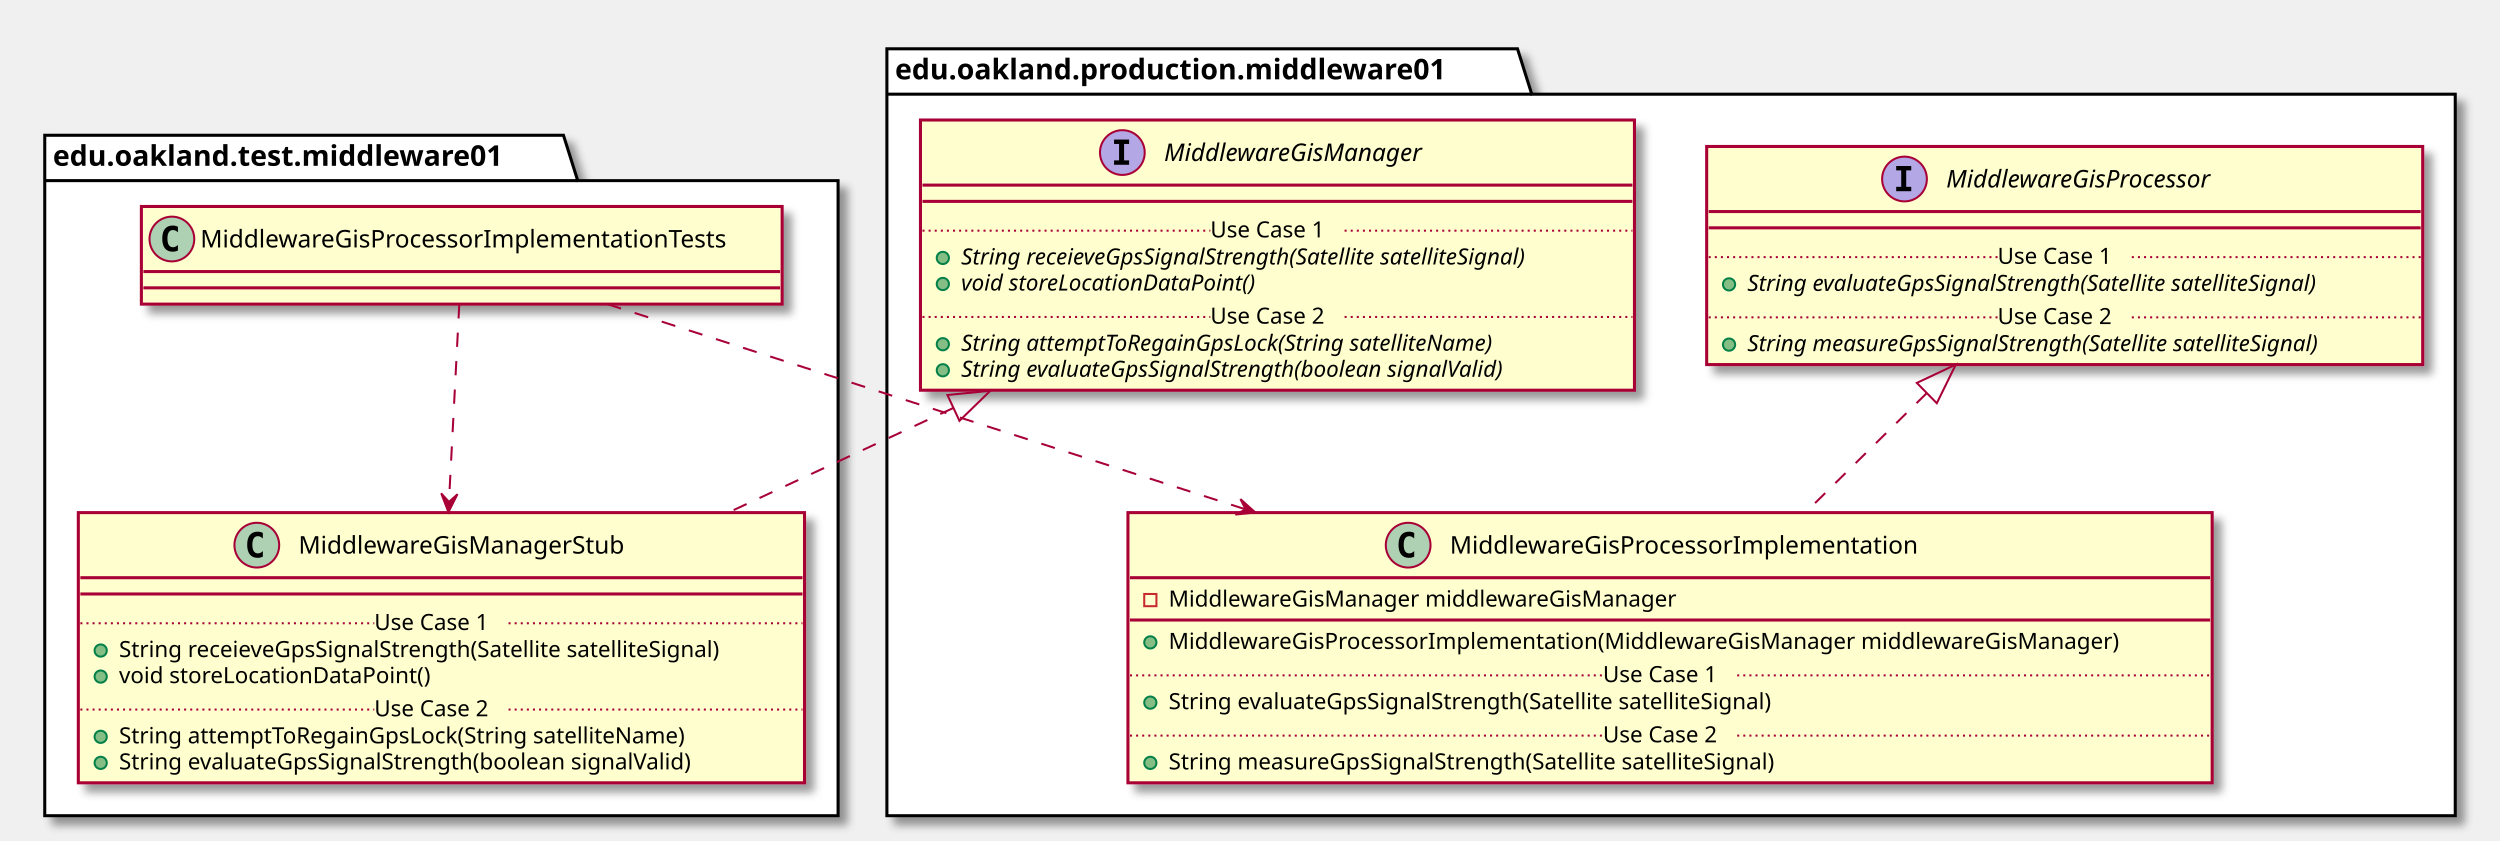
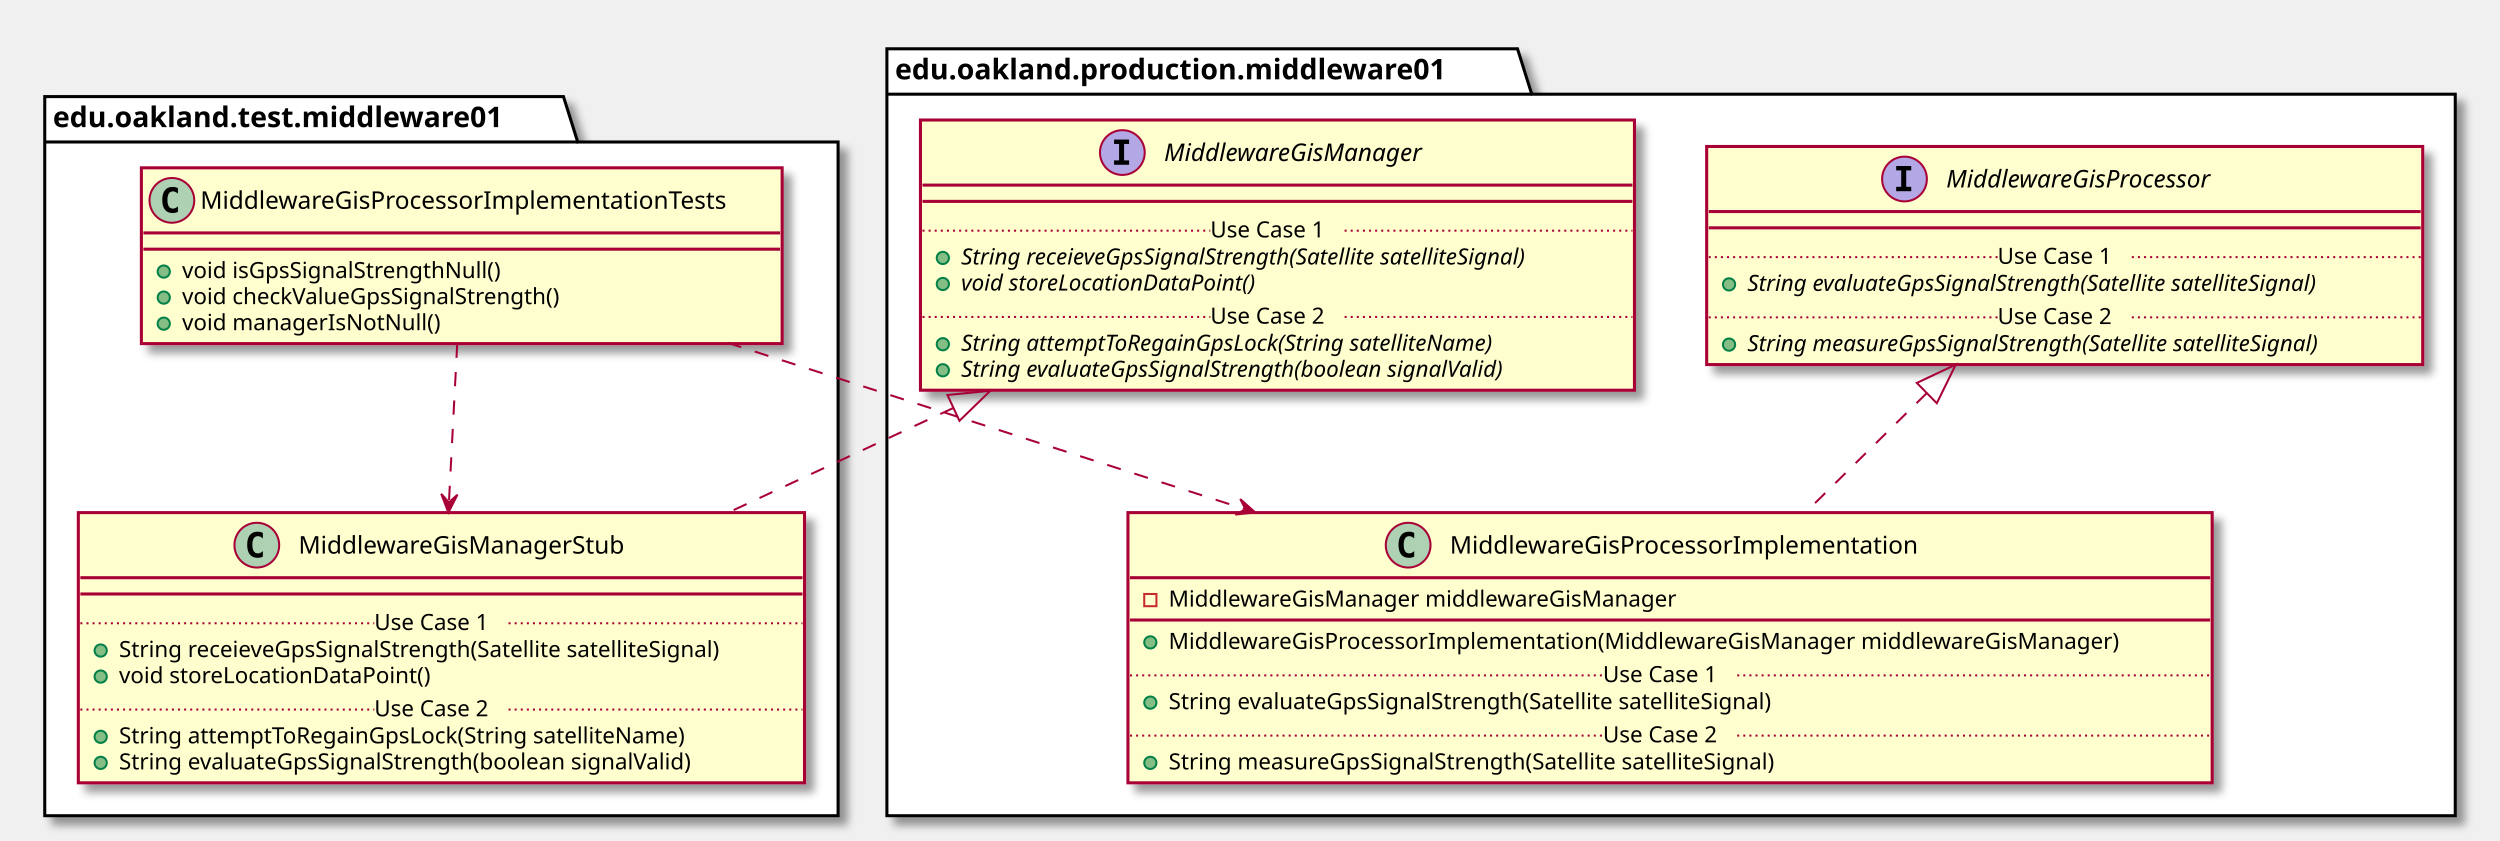
<svg xmlns="http://www.w3.org/2000/svg" contentScriptType="application/ecmascript" contentStyleType="text/css" height="413px" preserveAspectRatio="none" style="width:1229px;height:413px;" version="1.1" viewBox="0 0 1229 413" width="1229px" zoomAndPan="magnify">
  <defs>
-     <filter height="300%" id="flamjgxvxid6q" width="300%" x="-1" y="-1">
+     <filter height="300%" id="f8sr6fnv9gew5" width="300%" x="-1" y="-1">
      <feGaussianBlur result="blurOut" stdDeviation="2.0" />
      <feColorMatrix in="blurOut" result="blurOut2" type="matrix" values="0 0 0 0 0 0 0 0 0 0 0 0 0 0 0 0 0 0 .4 0" />
      <feOffset dx="4.0" dy="4.0" in="blurOut2" result="blurOut3" />
      <feBlend in="SourceGraphic" in2="blurOut3" mode="normal" />
    </filter>
  </defs>
  <g>
-     <polygon fill="#FFFFFF" filter="url(#flamjgxvxid6q)" points="22,66.5,277,66.5,284,88.797,412,88.797,412,401,22,401,22,66.5" style="stroke: #000000; stroke-width: 1.5;" />
-     <line style="stroke: #000000; stroke-width: 1.5;" x1="22" x2="284" y1="88.797" y2="88.797" />
-     <text fill="#000000" font-family="sans-serif" font-size="14" font-weight="bold" lengthAdjust="spacingAndGlyphs" textLength="249" x="26" y="81.495">edu.oakland.test.middleware01</text>
-     <polygon fill="#FFFFFF" filter="url(#flamjgxvxid6q)" points="436,24,746,24,753,46.297,1207,46.297,1207,401,436,401,436,24" style="stroke: #000000; stroke-width: 1.5;" />
+     <polygon fill="#FFFFFF" filter="url(#f8sr6fnv9gew5)" points="22,47.5,277,47.5,284,69.797,412,69.797,412,401,22,401,22,47.5" style="stroke: #000000; stroke-width: 1.5;" />
+     <line style="stroke: #000000; stroke-width: 1.5;" x1="22" x2="284" y1="69.797" y2="69.797" />
+     <text fill="#000000" font-family="sans-serif" font-size="14" font-weight="bold" lengthAdjust="spacingAndGlyphs" textLength="249" x="26" y="62.495">edu.oakland.test.middleware01</text>
+     <polygon fill="#FFFFFF" filter="url(#f8sr6fnv9gew5)" points="436,24,746,24,753,46.297,1207,46.297,1207,401,436,401,436,24" style="stroke: #000000; stroke-width: 1.5;" />
    <line style="stroke: #000000; stroke-width: 1.5;" x1="436" x2="753" y1="46.297" y2="46.297" />
    <text fill="#000000" font-family="sans-serif" font-size="14" font-weight="bold" lengthAdjust="spacingAndGlyphs" textLength="304" x="440" y="38.995">edu.oakland.production.middleware01</text>
-     <rect fill="#FEFECE" filter="url(#flamjgxvxid6q)" height="48" id="MiddlewareGisProcessorImplementationTests" style="stroke: #A80036; stroke-width: 1.5;" width="315" x="69.5" y="101.5" />
-     <ellipse cx="84.5" cy="117.5" fill="#ADD1B2" rx="11" ry="11" style="stroke: #A80036; stroke-width: 1.0;" />
-     <path d="M87.469,123.141 Q86.891,123.438 86.25,123.578 Q85.609,123.734 84.906,123.734 Q82.406,123.734 81.078,122.094 Q79.766,120.438 79.766,117.312 Q79.766,114.188 81.078,112.531 Q82.406,110.875 84.906,110.875 Q85.609,110.875 86.25,111.031 Q86.906,111.188 87.469,111.484 L87.469,114.203 Q86.844,113.625 86.25,113.359 Q85.656,113.078 85.031,113.078 Q83.688,113.078 83,114.156 Q82.312,115.219 82.312,117.312 Q82.312,119.406 83,120.484 Q83.688,121.547 85.031,121.547 Q85.656,121.547 86.25,121.281 Q86.844,121 87.469,120.422 L87.469,123.141 Z " />
-     <text fill="#000000" font-family="sans-serif" font-size="12" lengthAdjust="spacingAndGlyphs" textLength="283" x="98.5" y="121.654">MiddlewareGisProcessorImplementationTests</text>
-     <line style="stroke: #A80036; stroke-width: 1.5;" x1="70.5" x2="383.5" y1="133.5" y2="133.5" />
-     <line style="stroke: #A80036; stroke-width: 1.5;" x1="70.5" x2="383.5" y1="141.5" y2="141.5" />
-     <rect fill="#FEFECE" filter="url(#flamjgxvxid6q)" height="132.828" id="MiddlewareGisManagerStub" style="stroke: #A80036; stroke-width: 1.5;" width="357" x="38.5" y="252" />
+     <rect fill="#FEFECE" filter="url(#f8sr6fnv9gew5)" height="86.414" id="MiddlewareGisProcessorImplementationTests" style="stroke: #A80036; stroke-width: 1.5;" width="315" x="69.5" y="82.5" />
+     <ellipse cx="84.5" cy="98.5" fill="#ADD1B2" rx="11" ry="11" style="stroke: #A80036; stroke-width: 1.0;" />
+     <path d="M87.469,104.141 Q86.891,104.438 86.25,104.578 Q85.609,104.734 84.906,104.734 Q82.406,104.734 81.078,103.094 Q79.766,101.438 79.766,98.312 Q79.766,95.188 81.078,93.531 Q82.406,91.875 84.906,91.875 Q85.609,91.875 86.25,92.031 Q86.906,92.188 87.469,92.484 L87.469,95.203 Q86.844,94.625 86.25,94.359 Q85.656,94.078 85.031,94.078 Q83.688,94.078 83,95.156 Q82.312,96.219 82.312,98.312 Q82.312,100.406 83,101.484 Q83.688,102.547 85.031,102.547 Q85.656,102.547 86.25,102.281 Q86.844,102 87.469,101.422 L87.469,104.141 Z " />
+     <text fill="#000000" font-family="sans-serif" font-size="12" lengthAdjust="spacingAndGlyphs" textLength="283" x="98.5" y="102.654">MiddlewareGisProcessorImplementationTests</text>
+     <line style="stroke: #A80036; stroke-width: 1.5;" x1="70.5" x2="383.5" y1="114.5" y2="114.5" />
+     <line style="stroke: #A80036; stroke-width: 1.5;" x1="70.5" x2="383.5" y1="122.5" y2="122.5" />
+     <ellipse cx="80.5" cy="133.5" fill="#84BE84" rx="3" ry="3" style="stroke: #038048; stroke-width: 1.0;" />
+     <text fill="#000000" font-family="sans-serif" font-size="11" lengthAdjust="spacingAndGlyphs" textLength="173" x="89.5" y="136.71">void isGpsSignalStrengthNull()</text>
+     <ellipse cx="80.5" cy="146.305" fill="#84BE84" rx="3" ry="3" style="stroke: #038048; stroke-width: 1.0;" />
+     <text fill="#000000" font-family="sans-serif" font-size="11" lengthAdjust="spacingAndGlyphs" textLength="205" x="89.5" y="149.515">void checkValueGpsSignalStrength()</text>
+     <ellipse cx="80.5" cy="159.109" fill="#84BE84" rx="3" ry="3" style="stroke: #038048; stroke-width: 1.0;" />
+     <text fill="#000000" font-family="sans-serif" font-size="11" lengthAdjust="spacingAndGlyphs" textLength="136" x="89.5" y="162.32">void managerIsNotNull()</text>
+     <rect fill="#FEFECE" filter="url(#f8sr6fnv9gew5)" height="132.828" id="MiddlewareGisManagerStub" style="stroke: #A80036; stroke-width: 1.5;" width="357" x="38.5" y="252" />
    <ellipse cx="126.25" cy="268" fill="#ADD1B2" rx="11" ry="11" style="stroke: #A80036; stroke-width: 1.0;" />
    <path d="M129.219,273.641 Q128.641,273.938 128,274.078 Q127.359,274.234 126.656,274.234 Q124.156,274.234 122.828,272.594 Q121.516,270.938 121.516,267.812 Q121.516,264.688 122.828,263.031 Q124.156,261.375 126.656,261.375 Q127.359,261.375 128,261.531 Q128.656,261.688 129.219,261.984 L129.219,264.703 Q128.594,264.125 128,263.859 Q127.406,263.578 126.781,263.578 Q125.438,263.578 124.75,264.656 Q124.062,265.719 124.062,267.812 Q124.062,269.906 124.75,270.984 Q125.438,272.047 126.781,272.047 Q127.406,272.047 128,271.781 Q128.594,271.5 129.219,270.922 L129.219,273.641 Z " />
    <text fill="#000000" font-family="sans-serif" font-size="12" lengthAdjust="spacingAndGlyphs" textLength="173" x="146.75" y="272.154">MiddlewareGisManagerStub</text>
    <line style="stroke: #A80036; stroke-width: 1.5;" x1="39.5" x2="394.5" y1="284" y2="284" />
    <line style="stroke: #A80036; stroke-width: 1.5;" x1="39.5" x2="394.5" y1="292" y2="292" />
    <ellipse cx="49.5" cy="319.805" fill="#84BE84" rx="3" ry="3" style="stroke: #038048; stroke-width: 1.0;" />
    <text fill="#000000" font-family="sans-serif" font-size="11" lengthAdjust="spacingAndGlyphs" textLength="331" x="58.5" y="323.015">String receieveGpsSignalStrength(Satellite satelliteSignal)</text>
    <ellipse cx="49.5" cy="332.609" fill="#84BE84" rx="3" ry="3" style="stroke: #038048; stroke-width: 1.0;" />
    <text fill="#000000" font-family="sans-serif" font-size="11" lengthAdjust="spacingAndGlyphs" textLength="166" x="58.5" y="335.82">void storeLocationDataPoint()</text>
    <line style="stroke: #A80036; stroke-width: 1.0; stroke-dasharray: 1.0,2.0;" x1="39.5" x2="184" y1="306.402" y2="306.402" />
    <text fill="#000000" font-family="sans-serif" font-size="11" lengthAdjust="spacingAndGlyphs" textLength="66" x="184" y="309.71">Use Case 1</text>
    <line style="stroke: #A80036; stroke-width: 1.0; stroke-dasharray: 1.0,2.0;" x1="250" x2="394.5" y1="306.402" y2="306.402" />
    <ellipse cx="49.5" cy="362.219" fill="#84BE84" rx="3" ry="3" style="stroke: #038048; stroke-width: 1.0;" />
    <text fill="#000000" font-family="sans-serif" font-size="11" lengthAdjust="spacingAndGlyphs" textLength="306" x="58.5" y="365.429">String attemptToRegainGpsLock(String satelliteName)</text>
    <ellipse cx="49.5" cy="375.023" fill="#84BE84" rx="3" ry="3" style="stroke: #038048; stroke-width: 1.0;" />
    <text fill="#000000" font-family="sans-serif" font-size="11" lengthAdjust="spacingAndGlyphs" textLength="311" x="58.5" y="378.234">String evaluateGpsSignalStrength(boolean signalValid)</text>
    <line style="stroke: #A80036; stroke-width: 1.0; stroke-dasharray: 1.0,2.0;" x1="39.5" x2="184" y1="348.816" y2="348.816" />
    <text fill="#000000" font-family="sans-serif" font-size="11" lengthAdjust="spacingAndGlyphs" textLength="66" x="184" y="352.125">Use Case 2</text>
    <line style="stroke: #A80036; stroke-width: 1.0; stroke-dasharray: 1.0,2.0;" x1="250" x2="394.5" y1="348.816" y2="348.816" />
-     <rect fill="#FEFECE" filter="url(#flamjgxvxid6q)" height="132.828" id="MiddlewareGisManager" style="stroke: #A80036; stroke-width: 1.5;" width="351" x="452.5" y="59" />
+     <rect fill="#FEFECE" filter="url(#f8sr6fnv9gew5)" height="132.828" id="MiddlewareGisManager" style="stroke: #A80036; stroke-width: 1.5;" width="351" x="452.5" y="59" />
    <ellipse cx="551.75" cy="75" fill="#B4A7E5" rx="11" ry="11" style="stroke: #A80036; stroke-width: 1.0;" />
    <path d="M547.672,70.766 L547.672,68.609 L555.062,68.609 L555.062,70.766 L552.594,70.766 L552.594,78.844 L555.062,78.844 L555.062,81 L547.672,81 L547.672,78.844 L550.141,78.844 L550.141,70.766 L547.672,70.766 Z " />
    <text fill="#000000" font-family="sans-serif" font-size="12" font-style="italic" lengthAdjust="spacingAndGlyphs" textLength="144" x="572.25" y="79.154">MiddlewareGisManager</text>
    <line style="stroke: #A80036; stroke-width: 1.5;" x1="453.5" x2="802.5" y1="91" y2="91" />
    <line style="stroke: #A80036; stroke-width: 1.5;" x1="453.5" x2="802.5" y1="99" y2="99" />
    <ellipse cx="463.5" cy="126.805" fill="#84BE84" rx="3" ry="3" style="stroke: #038048; stroke-width: 1.0;" />
    <text fill="#000000" font-family="sans-serif" font-size="11" font-style="italic" lengthAdjust="spacingAndGlyphs" textLength="325" x="472.5" y="130.015">String receieveGpsSignalStrength(Satellite satelliteSignal)</text>
    <ellipse cx="463.5" cy="139.609" fill="#84BE84" rx="3" ry="3" style="stroke: #038048; stroke-width: 1.0;" />
    <text fill="#000000" font-family="sans-serif" font-size="11" font-style="italic" lengthAdjust="spacingAndGlyphs" textLength="166" x="472.5" y="142.82">void storeLocationDataPoint()</text>
    <line style="stroke: #A80036; stroke-width: 1.0; stroke-dasharray: 1.0,2.0;" x1="453.5" x2="595" y1="113.402" y2="113.402" />
    <text fill="#000000" font-family="sans-serif" font-size="11" lengthAdjust="spacingAndGlyphs" textLength="66" x="595" y="116.71">Use Case 1</text>
    <line style="stroke: #A80036; stroke-width: 1.0; stroke-dasharray: 1.0,2.0;" x1="661" x2="802.5" y1="113.402" y2="113.402" />
    <ellipse cx="463.5" cy="169.219" fill="#84BE84" rx="3" ry="3" style="stroke: #038048; stroke-width: 1.0;" />
    <text fill="#000000" font-family="sans-serif" font-size="11" font-style="italic" lengthAdjust="spacingAndGlyphs" textLength="303" x="472.5" y="172.429">String attemptToRegainGpsLock(String satelliteName)</text>
    <ellipse cx="463.5" cy="182.023" fill="#84BE84" rx="3" ry="3" style="stroke: #038048; stroke-width: 1.0;" />
    <text fill="#000000" font-family="sans-serif" font-size="11" font-style="italic" lengthAdjust="spacingAndGlyphs" textLength="308" x="472.5" y="185.234">String evaluateGpsSignalStrength(boolean signalValid)</text>
    <line style="stroke: #A80036; stroke-width: 1.0; stroke-dasharray: 1.0,2.0;" x1="453.5" x2="595" y1="155.816" y2="155.816" />
    <text fill="#000000" font-family="sans-serif" font-size="11" lengthAdjust="spacingAndGlyphs" textLength="66" x="595" y="159.125">Use Case 2</text>
    <line style="stroke: #A80036; stroke-width: 1.0; stroke-dasharray: 1.0,2.0;" x1="661" x2="802.5" y1="155.816" y2="155.816" />
-     <rect fill="#FEFECE" filter="url(#flamjgxvxid6q)" height="132.828" id="MiddlewareGisProcessorImplementation" style="stroke: #A80036; stroke-width: 1.5;" width="533" x="554.5" y="252" />
+     <rect fill="#FEFECE" filter="url(#f8sr6fnv9gew5)" height="132.828" id="MiddlewareGisProcessorImplementation" style="stroke: #A80036; stroke-width: 1.5;" width="533" x="554.5" y="252" />
    <ellipse cx="692.25" cy="268" fill="#ADD1B2" rx="11" ry="11" style="stroke: #A80036; stroke-width: 1.0;" />
    <path d="M695.219,273.641 Q694.641,273.938 694,274.078 Q693.359,274.234 692.656,274.234 Q690.156,274.234 688.828,272.594 Q687.516,270.938 687.516,267.812 Q687.516,264.688 688.828,263.031 Q690.156,261.375 692.656,261.375 Q693.359,261.375 694,261.531 Q694.656,261.688 695.219,261.984 L695.219,264.703 Q694.594,264.125 694,263.859 Q693.406,263.578 692.781,263.578 Q691.438,263.578 690.75,264.656 Q690.062,265.719 690.062,267.812 Q690.062,269.906 690.75,270.984 Q691.438,272.047 692.781,272.047 Q693.406,272.047 694,271.781 Q694.594,271.5 695.219,270.922 L695.219,273.641 Z " />
    <text fill="#000000" font-family="sans-serif" font-size="12" lengthAdjust="spacingAndGlyphs" textLength="249" x="712.75" y="272.154">MiddlewareGisProcessorImplementation</text>
    <line style="stroke: #A80036; stroke-width: 1.5;" x1="555.5" x2="1086.5" y1="284" y2="284" />
    <rect fill="none" height="6" style="stroke: #C82930; stroke-width: 1.0;" width="6" x="562.5" y="292" />
    <text fill="#000000" font-family="sans-serif" font-size="11" lengthAdjust="spacingAndGlyphs" textLength="270" x="574.5" y="298.21">MiddlewareGisManager middlewareGisManager</text>
    <line style="stroke: #A80036; stroke-width: 1.5;" x1="555.5" x2="1086.5" y1="304.805" y2="304.805" />
    <ellipse cx="565.5" cy="315.805" fill="#84BE84" rx="3" ry="3" style="stroke: #038048; stroke-width: 1.0;" />
    <text fill="#000000" font-family="sans-serif" font-size="11" lengthAdjust="spacingAndGlyphs" textLength="507" x="574.5" y="319.015">MiddlewareGisProcessorImplementation(MiddlewareGisManager middlewareGisManager)</text>
    <ellipse cx="565.5" cy="345.414" fill="#84BE84" rx="3" ry="3" style="stroke: #038048; stroke-width: 1.0;" />
    <text fill="#000000" font-family="sans-serif" font-size="11" lengthAdjust="spacingAndGlyphs" textLength="331" x="574.5" y="348.625">String evaluateGpsSignalStrength(Satellite satelliteSignal)</text>
    <line style="stroke: #A80036; stroke-width: 1.0; stroke-dasharray: 1.0,2.0;" x1="555.5" x2="788" y1="332.012" y2="332.012" />
    <text fill="#000000" font-family="sans-serif" font-size="11" lengthAdjust="spacingAndGlyphs" textLength="66" x="788" y="335.32">Use Case 1</text>
    <line style="stroke: #A80036; stroke-width: 1.0; stroke-dasharray: 1.0,2.0;" x1="854" x2="1086.5" y1="332.012" y2="332.012" />
    <ellipse cx="565.5" cy="375.023" fill="#84BE84" rx="3" ry="3" style="stroke: #038048; stroke-width: 1.0;" />
    <text fill="#000000" font-family="sans-serif" font-size="11" lengthAdjust="spacingAndGlyphs" textLength="334" x="574.5" y="378.234">String measureGpsSignalStrength(Satellite satelliteSignal)</text>
    <line style="stroke: #A80036; stroke-width: 1.0; stroke-dasharray: 1.0,2.0;" x1="555.5" x2="788" y1="361.621" y2="361.621" />
    <text fill="#000000" font-family="sans-serif" font-size="11" lengthAdjust="spacingAndGlyphs" textLength="66" x="788" y="364.929">Use Case 2</text>
    <line style="stroke: #A80036; stroke-width: 1.0; stroke-dasharray: 1.0,2.0;" x1="854" x2="1086.5" y1="361.621" y2="361.621" />
-     <rect fill="#FEFECE" filter="url(#flamjgxvxid6q)" height="107.219" id="MiddlewareGisProcessor" style="stroke: #A80036; stroke-width: 1.5;" width="352" x="839" y="72" />
+     <rect fill="#FEFECE" filter="url(#f8sr6fnv9gew5)" height="107.219" id="MiddlewareGisProcessor" style="stroke: #A80036; stroke-width: 1.5;" width="352" x="839" y="72" />
    <ellipse cx="936.25" cy="88" fill="#B4A7E5" rx="11" ry="11" style="stroke: #A80036; stroke-width: 1.0;" />
    <path d="M932.172,83.766 L932.172,81.609 L939.562,81.609 L939.562,83.766 L937.094,83.766 L937.094,91.844 L939.562,91.844 L939.562,94 L932.172,94 L932.172,91.844 L934.641,91.844 L934.641,83.766 L932.172,83.766 Z " />
    <text fill="#000000" font-family="sans-serif" font-size="12" font-style="italic" lengthAdjust="spacingAndGlyphs" textLength="149" x="956.75" y="92.154">MiddlewareGisProcessor</text>
    <line style="stroke: #A80036; stroke-width: 1.5;" x1="840" x2="1190" y1="104" y2="104" />
    <line style="stroke: #A80036; stroke-width: 1.5;" x1="840" x2="1190" y1="112" y2="112" />
    <ellipse cx="850" cy="139.805" fill="#84BE84" rx="3" ry="3" style="stroke: #038048; stroke-width: 1.0;" />
    <text fill="#000000" font-family="sans-serif" font-size="11" font-style="italic" lengthAdjust="spacingAndGlyphs" textLength="325" x="859" y="143.015">String evaluateGpsSignalStrength(Satellite satelliteSignal)</text>
    <line style="stroke: #A80036; stroke-width: 1.0; stroke-dasharray: 1.0,2.0;" x1="840" x2="982" y1="126.402" y2="126.402" />
    <text fill="#000000" font-family="sans-serif" font-size="11" lengthAdjust="spacingAndGlyphs" textLength="66" x="982" y="129.71">Use Case 1</text>
    <line style="stroke: #A80036; stroke-width: 1.0; stroke-dasharray: 1.0,2.0;" x1="1048" x2="1190" y1="126.402" y2="126.402" />
    <ellipse cx="850" cy="169.414" fill="#84BE84" rx="3" ry="3" style="stroke: #038048; stroke-width: 1.0;" />
    <text fill="#000000" font-family="sans-serif" font-size="11" font-style="italic" lengthAdjust="spacingAndGlyphs" textLength="326" x="859" y="172.625">String measureGpsSignalStrength(Satellite satelliteSignal)</text>
    <line style="stroke: #A80036; stroke-width: 1.0; stroke-dasharray: 1.0,2.0;" x1="840" x2="982" y1="156.012" y2="156.012" />
    <text fill="#000000" font-family="sans-serif" font-size="11" lengthAdjust="spacingAndGlyphs" textLength="66" x="982" y="159.32">Use Case 2</text>
    <line style="stroke: #A80036; stroke-width: 1.0; stroke-dasharray: 1.0,2.0;" x1="1048" x2="1190" y1="156.012" y2="156.012" />
    <path d="M468.59,200.58 C432.2,217.49 393.77,235.35 358.19,251.88 " fill="none" id="MiddlewareGisManager&lt;-MiddlewareGisManagerStub" style="stroke: #A80036; stroke-width: 1.0; stroke-dasharray: 7.0,7.0;" />
    <polygon fill="none" points="465.76,194.18,486.84,192.1,471.66,206.87,465.76,194.18" style="stroke: #A80036; stroke-width: 1.0;" />
-     <path d="M225.79,149.54 C224.54,173.56 222.5,212.42 220.71,246.71 " fill="none" id="MiddlewareGisProcessorImplementationTests-&gt;MiddlewareGisManagerStub" style="stroke: #A80036; stroke-width: 1.0; stroke-dasharray: 7.0,7.0;" />
-     <polygon fill="#A80036" points="220.44,251.73,224.898,242.948,220.697,246.737,216.909,242.536,220.44,251.73" style="stroke: #A80036; stroke-width: 1.0;" />
+     <path d="M224.78,168.89 C223.58,191.76 222.07,220.6 220.7,246.77 " fill="none" id="MiddlewareGisProcessorImplementationTests-&gt;MiddlewareGisManagerStub" style="stroke: #A80036; stroke-width: 1.0; stroke-dasharray: 7.0,7.0;" />
+     <polygon fill="#A80036" points="220.43,251.96,224.888,243.178,220.688,246.967,216.899,242.766,220.43,251.96" style="stroke: #A80036; stroke-width: 1.0;" />
    <path d="M947.16,193.29 C927.94,212.22 907.03,232.8 887.86,251.67 " fill="none" id="MiddlewareGisProcessor&lt;-MiddlewareGisProcessorImplementation" style="stroke: #A80036; stroke-width: 1.0; stroke-dasharray: 7.0,7.0;" />
    <polygon fill="none" points="942.31,188.24,961.48,179.2,952.13,198.22,942.31,188.24" style="stroke: #A80036; stroke-width: 1.0;" />
-     <path d="M298.65,149.54 C376.03,174.42 502.92,215.22 612.26,250.38 " fill="none" id="MiddlewareGisProcessorImplementationTests-&gt;MiddlewareGisProcessorImplementation" style="stroke: #A80036; stroke-width: 1.0; stroke-dasharray: 7.0,7.0;" />
-     <polygon fill="#A80036" points="617.12,251.94,609.793,245.359,612.364,250.398,607.325,252.968,617.12,251.94" style="stroke: #A80036; stroke-width: 1.0;" />
+     <path d="M357.72,168.53 C432.32,192.52 527.55,223.14 612.26,250.38 " fill="none" id="MiddlewareGisProcessorImplementationTests-&gt;MiddlewareGisProcessorImplementation" style="stroke: #A80036; stroke-width: 1.0; stroke-dasharray: 7.0,7.0;" />
+     <polygon fill="#A80036" points="617.05,251.92,609.717,245.345,612.293,250.382,607.256,252.957,617.05,251.92" style="stroke: #A80036; stroke-width: 1.0;" />
  </g>
</svg>
